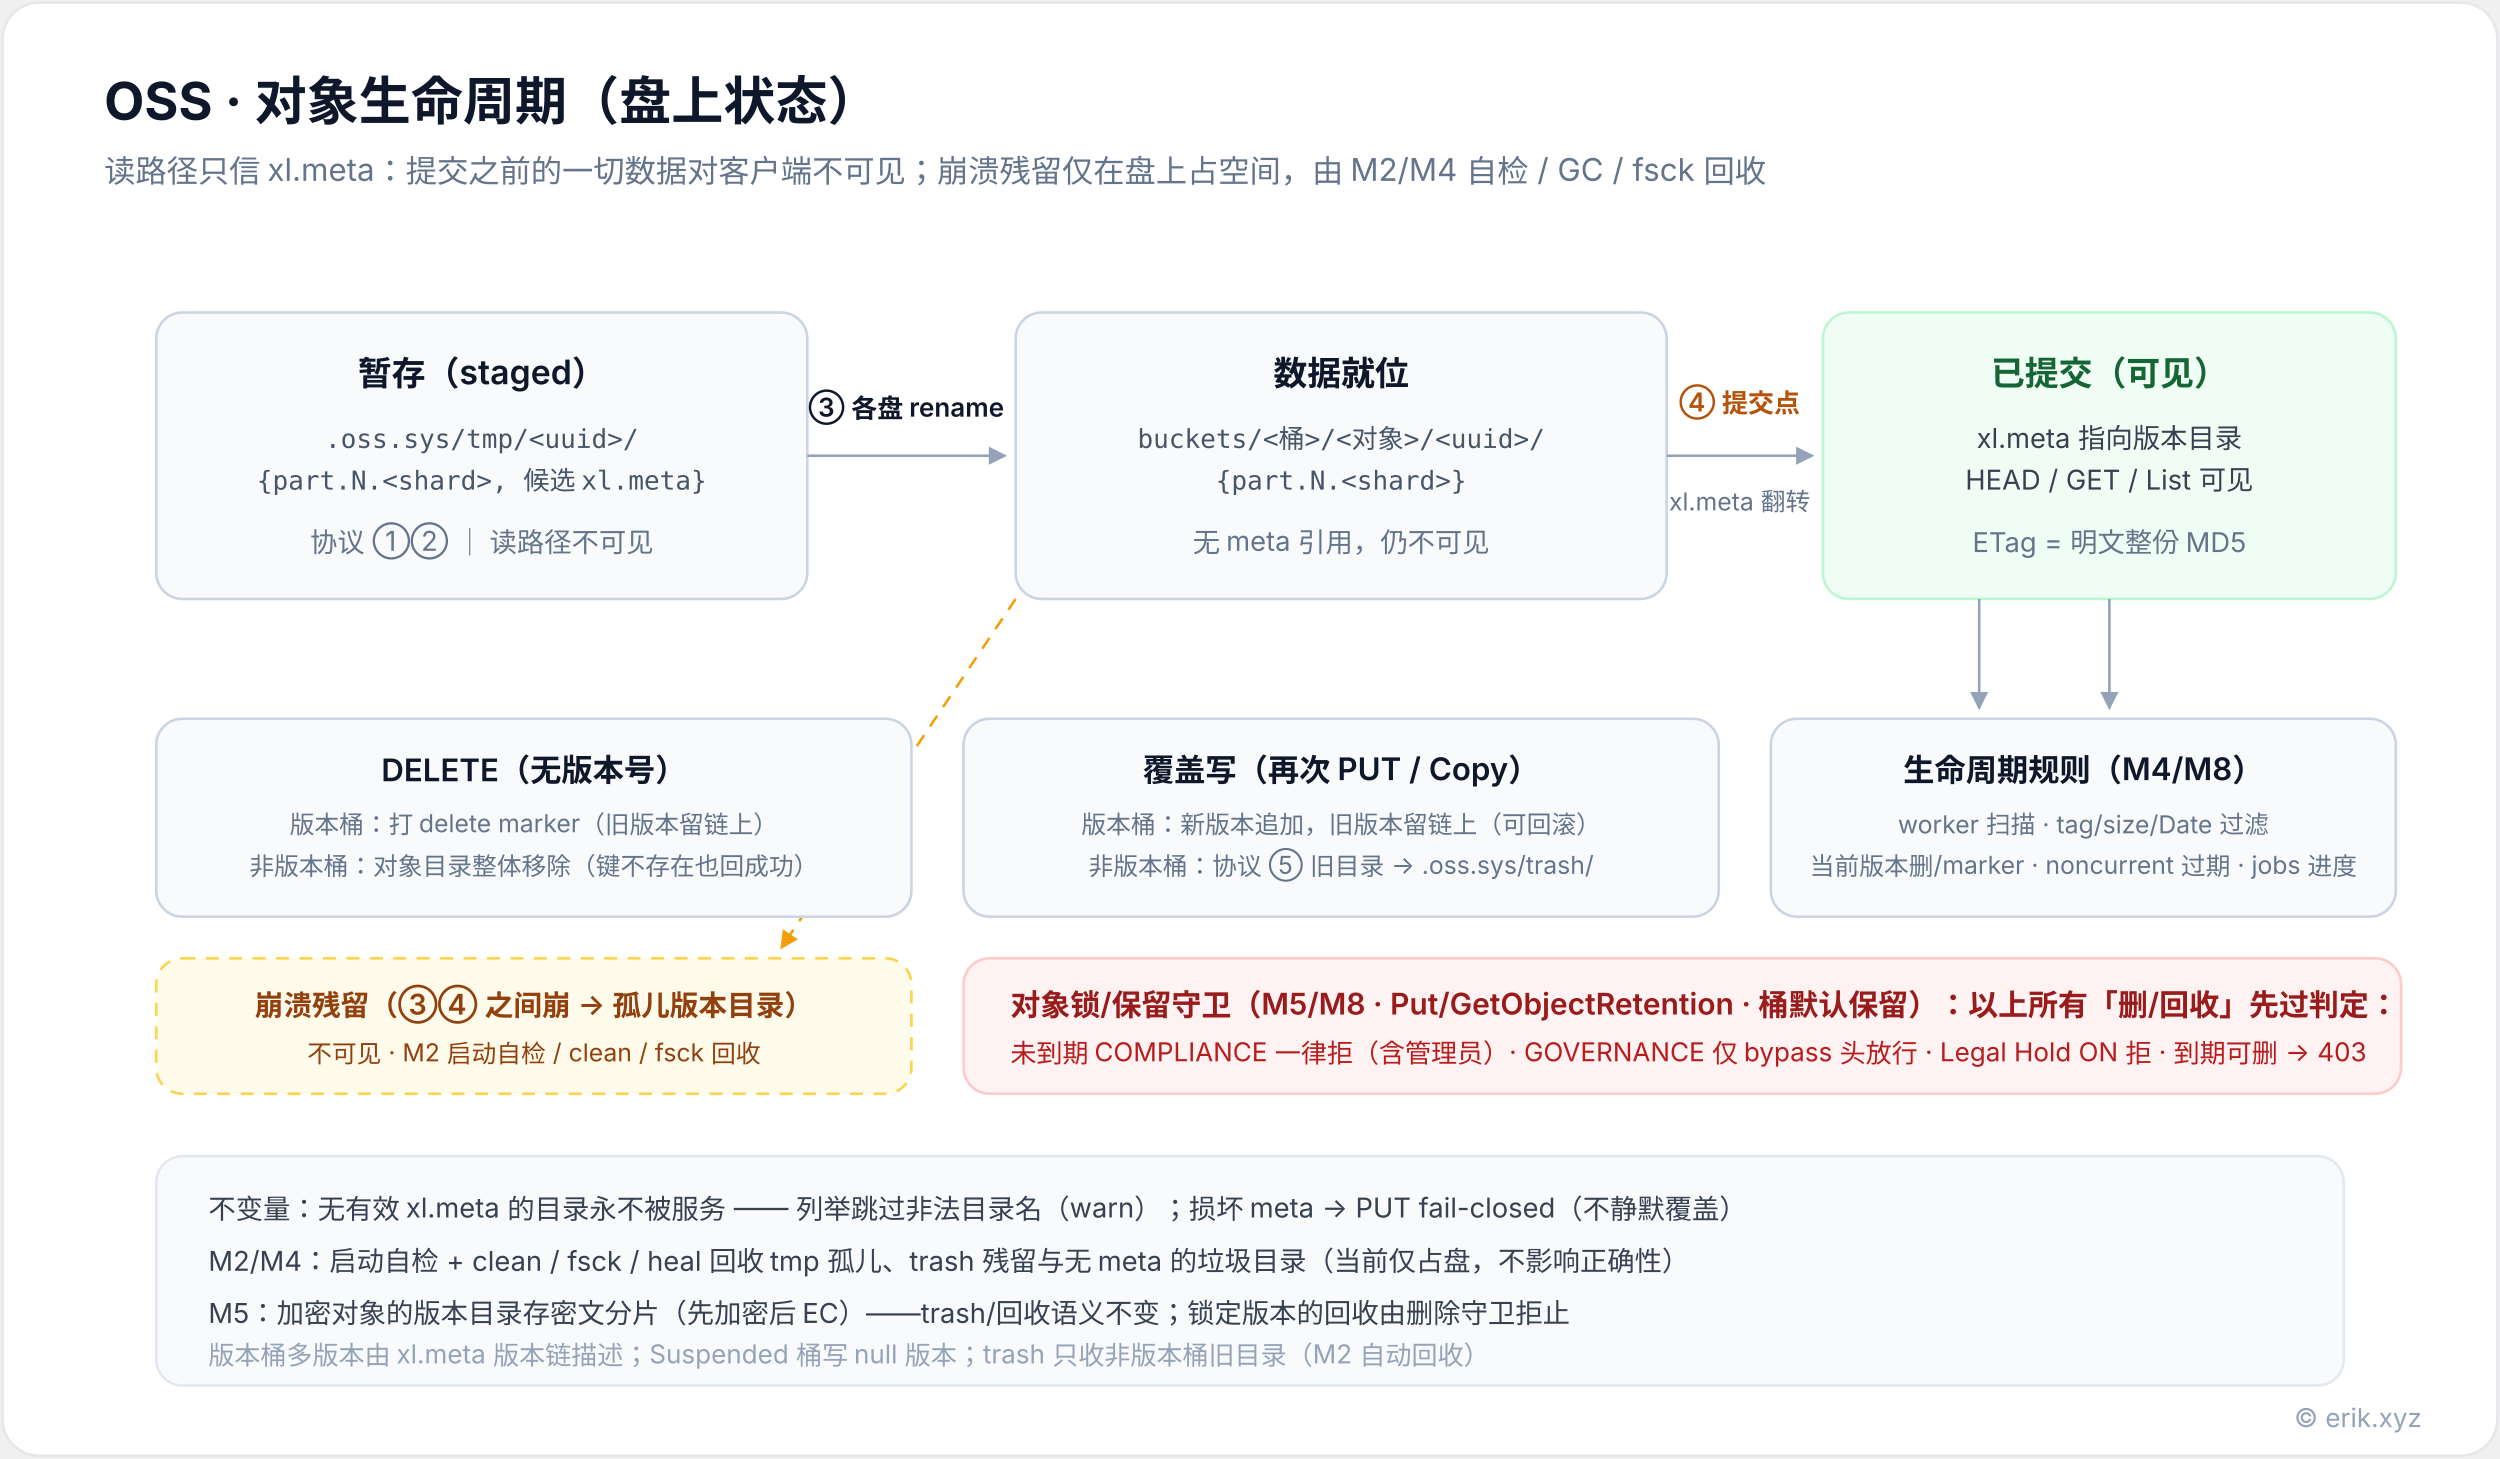
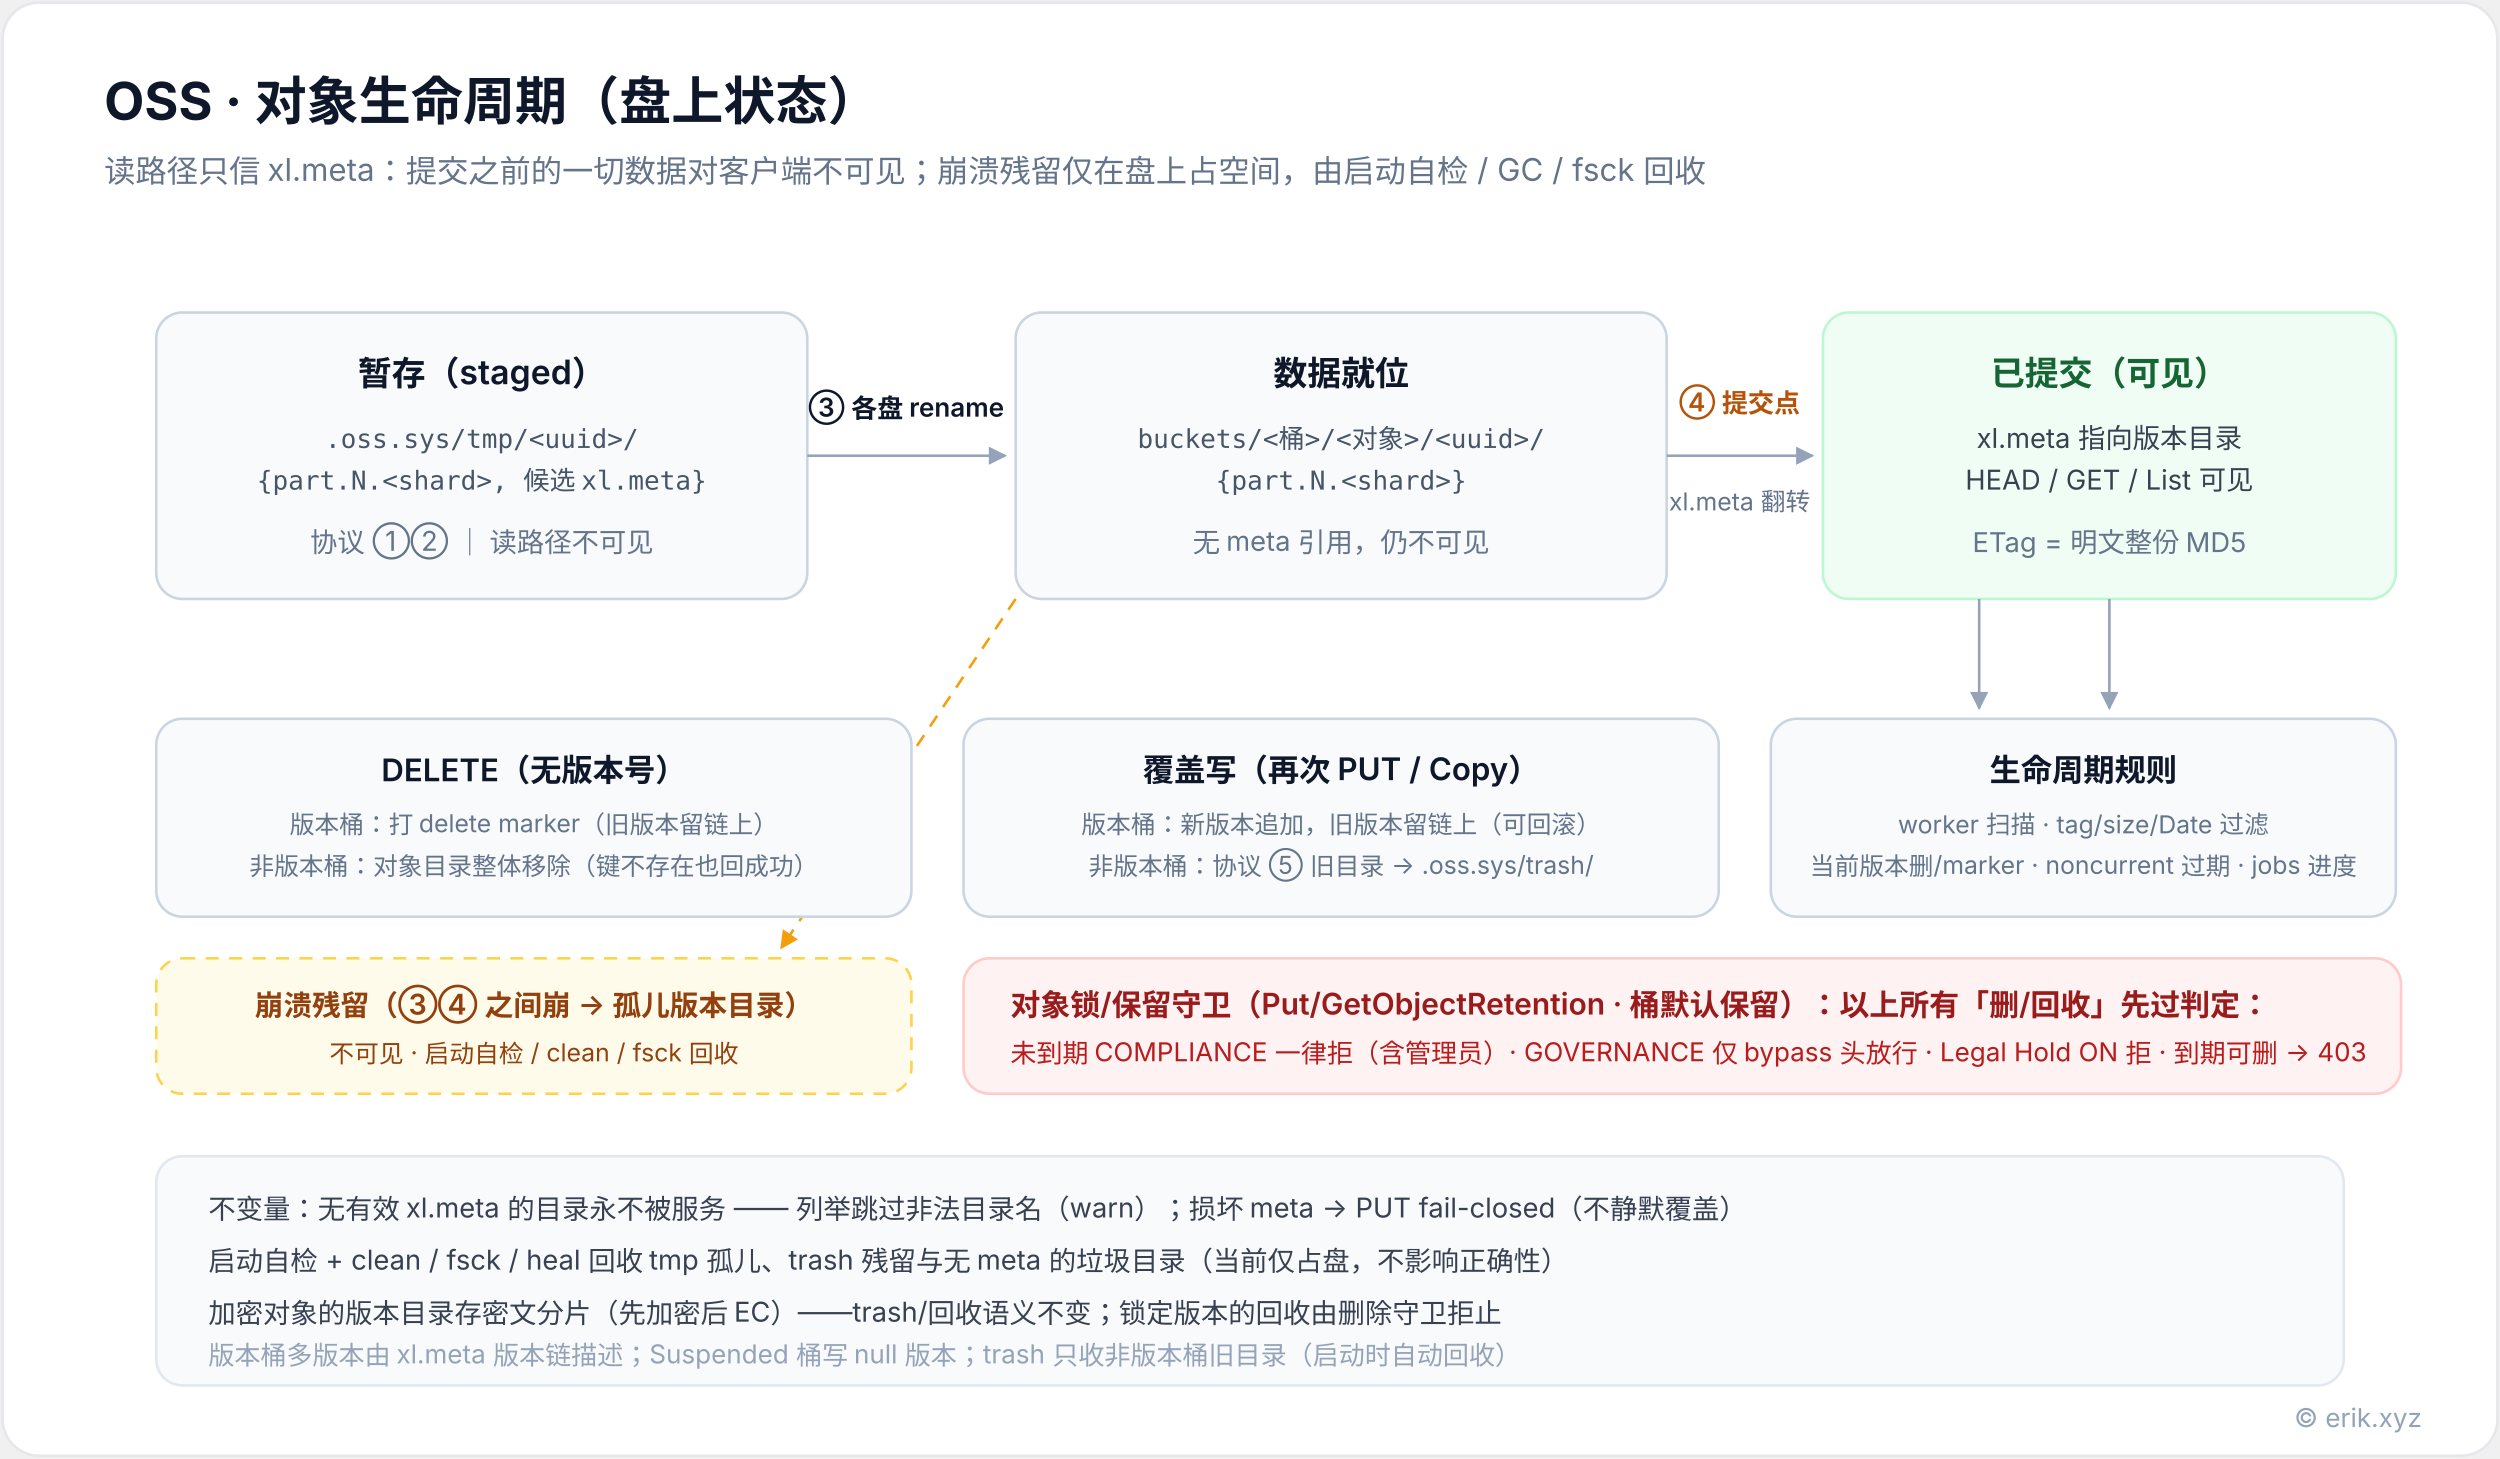
<svg xmlns="http://www.w3.org/2000/svg" viewBox="0 0 960 560" width="960" height="560" font-family="-apple-system, BlinkMacSystemFont, 'Segoe UI', 'Noto Sans SC', 'PingFang SC', 'Microsoft YaHei', sans-serif">
  <defs>
    <marker id="a" viewBox="0 0 10 10" refX="9" refY="5" markerWidth="7" markerHeight="7" orient="auto-start-reverse">
      <path d="M0,0 L10,5 L0,10 z" fill="#94a3b8" />
    </marker>
    <marker id="w" viewBox="0 0 10 10" refX="9" refY="5" markerWidth="7" markerHeight="7" orient="auto-start-reverse">
      <path d="M0,0 L10,5 L0,10 z" fill="#f59e0b" />
    </marker>
  </defs>
  <rect x="1" y="1" width="958" height="558" rx="14" fill="#ffffff" stroke="#e5e7eb" />
  <text x="40" y="46" font-size="20" font-weight="700" fill="#0f172a">OSS · 对象生命周期（盘上状态）</text>
-   <text x="40" y="70" font-size="12" fill="#64748b">读路径只信 xl.meta：提交之前的一切数据对客户端不可见；崩溃残留仅在盘上占空间，由 M2/M4 自检 / GC / fsck 回收</text>
+   <text x="40" y="70" font-size="12" fill="#64748b">读路径只信 xl.meta：提交之前的一切数据对客户端不可见；崩溃残留仅在盘上占空间，由启动自检 / GC / fsck 回收</text>
  <rect x="60" y="120" width="250" height="110" rx="10" fill="#f8fafc" stroke="#cbd5e1" />
  <text x="185" y="148" font-size="13" font-weight="600" fill="#0f172a" text-anchor="middle">暂存（staged）</text>
  <text x="185" y="172" font-size="10" fill="#475569" text-anchor="middle" font-family="ui-monospace, SFMono-Regular, Menlo, monospace">.oss.sys/tmp/&lt;uuid&gt;/</text>
  <text x="185" y="188" font-size="10" fill="#475569" text-anchor="middle" font-family="ui-monospace, SFMono-Regular, Menlo, monospace">{part.N.&lt;shard&gt;, 候选 xl.meta}</text>
  <text x="185" y="212" font-size="10.5" fill="#64748b" text-anchor="middle">协议 ①② ｜ 读路径不可见</text>
  <line x1="310" y1="175" x2="386" y2="175" stroke="#94a3b8" marker-end="url(#a)" />
  <text x="348" y="160" font-size="10" font-weight="600" fill="#0f172a" text-anchor="middle">③ 各盘 rename</text>
  <rect x="390" y="120" width="250" height="110" rx="10" fill="#f8fafc" stroke="#cbd5e1" />
  <text x="515" y="148" font-size="13" font-weight="600" fill="#0f172a" text-anchor="middle">数据就位</text>
  <text x="515" y="172" font-size="10" fill="#475569" text-anchor="middle" font-family="ui-monospace, SFMono-Regular, Menlo, monospace">buckets/&lt;桶&gt;/&lt;对象&gt;/&lt;uuid&gt;/</text>
  <text x="515" y="188" font-size="10" fill="#475569" text-anchor="middle" font-family="ui-monospace, SFMono-Regular, Menlo, monospace">{part.N.&lt;shard&gt;}</text>
  <text x="515" y="212" font-size="10.5" fill="#64748b" text-anchor="middle">无 meta 引用，仍不可见</text>
  <line x1="640" y1="175" x2="696" y2="175" stroke="#94a3b8" marker-end="url(#a)" />
  <text x="668" y="158" font-size="10" font-weight="600" fill="#b45309" text-anchor="middle">④ 提交点</text>
  <text x="668" y="196" font-size="9.5" fill="#64748b" text-anchor="middle">xl.meta 翻转</text>
  <rect x="700" y="120" width="220" height="110" rx="10" fill="#f0fdf4" stroke="#bbf7d0" />
  <text x="810" y="148" font-size="13" font-weight="600" fill="#166534" text-anchor="middle">已提交（可见）</text>
  <text x="810" y="172" font-size="10.5" fill="#374151" text-anchor="middle">xl.meta 指向版本目录</text>
  <text x="810" y="188" font-size="10.5" fill="#374151" text-anchor="middle">HEAD / GET / List 可见</text>
  <text x="810" y="212" font-size="10.5" fill="#64748b" text-anchor="middle">ETag = 明文整份 MD5</text>
  <line x1="760" y1="230" x2="760" y2="272" stroke="#94a3b8" marker-end="url(#a)" />
  <line x1="810" y1="230" x2="810" y2="272" stroke="#94a3b8" marker-end="url(#a)" />
  <line x1="390" y1="230" x2="300" y2="364" stroke="#f59e0b" stroke-dasharray="5 4" marker-end="url(#w)" />
  <rect x="60" y="276" width="290" height="76" rx="10" fill="#f8fafc" stroke="#cbd5e1" />
  <text x="205" y="300" font-size="12" font-weight="600" fill="#0f172a" text-anchor="middle">DELETE（无版本号）</text>
  <text x="205" y="320" font-size="9.5" fill="#64748b" text-anchor="middle">版本桶：打 delete marker（旧版本留链上）</text>
  <text x="205" y="336" font-size="9.5" fill="#64748b" text-anchor="middle">非版本桶：对象目录整体移除（键不存在也回成功）</text>
  <rect x="370" y="276" width="290" height="76" rx="10" fill="#f8fafc" stroke="#cbd5e1" />
  <text x="515" y="300" font-size="12" font-weight="600" fill="#0f172a" text-anchor="middle">覆盖写（再次 PUT / Copy）</text>
  <text x="515" y="320" font-size="9.5" fill="#64748b" text-anchor="middle">版本桶：新版本追加，旧版本留链上（可回滚）</text>
  <text x="515" y="336" font-size="9.5" fill="#64748b" text-anchor="middle">非版本桶：协议 ⑤ 旧目录 → .oss.sys/trash/</text>
  <rect x="680" y="276" width="240" height="76" rx="10" fill="#f8fafc" stroke="#cbd5e1" />
-   <text x="800" y="300" font-size="12" font-weight="600" fill="#0f172a" text-anchor="middle">生命周期规则（M4/M8）</text>
+   <text x="800" y="300" font-size="12" font-weight="600" fill="#0f172a" text-anchor="middle">生命周期规则</text>
  <text x="800" y="320" font-size="9.5" fill="#64748b" text-anchor="middle">worker 扫描 · tag/size/Date 过滤</text>
  <text x="800" y="336" font-size="9.5" fill="#64748b" text-anchor="middle">当前版本删/marker · noncurrent 过期 · jobs 进度</text>
  <rect x="370" y="368" width="552" height="52" rx="10" fill="#fef2f2" stroke="#fecaca" />
-   <text x="388" y="390" font-size="11.5" font-weight="600" fill="#991b1b">对象锁/保留守卫（M5/M8 · Put/GetObjectRetention · 桶默认保留）：以上所有「删/回收」先过判定：</text>
+   <text x="388" y="390" font-size="11.5" font-weight="600" fill="#991b1b">对象锁/保留守卫（Put/GetObjectRetention · 桶默认保留）：以上所有「删/回收」先过判定：</text>
  <text x="388" y="408" font-size="10" fill="#b91c1c">未到期 COMPLIANCE 一律拒（含管理员）· GOVERNANCE 仅 bypass 头放行 · Legal Hold ON 拒 · 到期可删 → 403</text>
  <rect x="60" y="368" width="290" height="52" rx="10" fill="#fffbeb" stroke="#fcd34d" stroke-dasharray="5 4" />
  <text x="205" y="390" font-size="11" font-weight="600" fill="#92400e" text-anchor="middle">崩溃残留（③④ 之间崩 → 孤儿版本目录）</text>
-   <text x="205" y="408" font-size="9.5" fill="#92400e" text-anchor="middle">不可见 · M2 启动自检 / clean / fsck 回收</text>
+   <text x="205" y="408" font-size="9.5" fill="#92400e" text-anchor="middle">不可见 · 启动自检 / clean / fsck 回收</text>
  <rect x="60" y="444" width="840" height="88" rx="10" fill="#f8fafc" stroke="#e2e8f0" />
  <text x="80" y="468" font-size="10.5" fill="#374151">不变量：无有效 xl.meta 的目录永不被服务 —— 列举跳过非法目录名（warn）；损坏 meta → PUT fail-closed（不静默覆盖）</text>
-   <text x="80" y="488" font-size="10.5" fill="#374151">M2/M4：启动自检 + clean / fsck / heal 回收 tmp 孤儿、trash 残留与无 meta 的垃圾目录（当前仅占盘，不影响正确性）</text>
-   <text x="80" y="508" font-size="10.5" fill="#374151">M5：加密对象的版本目录存密文分片（先加密后 EC）——trash/回收语义不变；锁定版本的回收由删除守卫拒止</text>
-   <text x="80" y="524" font-size="10" fill="#94a3b8">版本桶多版本由 xl.meta 版本链描述；Suspended 桶写 null 版本；trash 只收非版本桶旧目录（M2 自动回收）</text>
+   <text x="80" y="488" font-size="10.5" fill="#374151">启动自检 + clean / fsck / heal 回收 tmp 孤儿、trash 残留与无 meta 的垃圾目录（当前仅占盘，不影响正确性）</text>
+   <text x="80" y="508" font-size="10.5" fill="#374151">加密对象的版本目录存密文分片（先加密后 EC）——trash/回收语义不变；锁定版本的回收由删除守卫拒止</text>
+   <text x="80" y="524" font-size="10" fill="#94a3b8">版本桶多版本由 xl.meta 版本链描述；Suspended 桶写 null 版本；trash 只收非版本桶旧目录（启动时自动回收）</text>
  <text x="930" y="548" font-size="10" fill="#94a3b8" text-anchor="end">© erik.xyz</text>
</svg>
